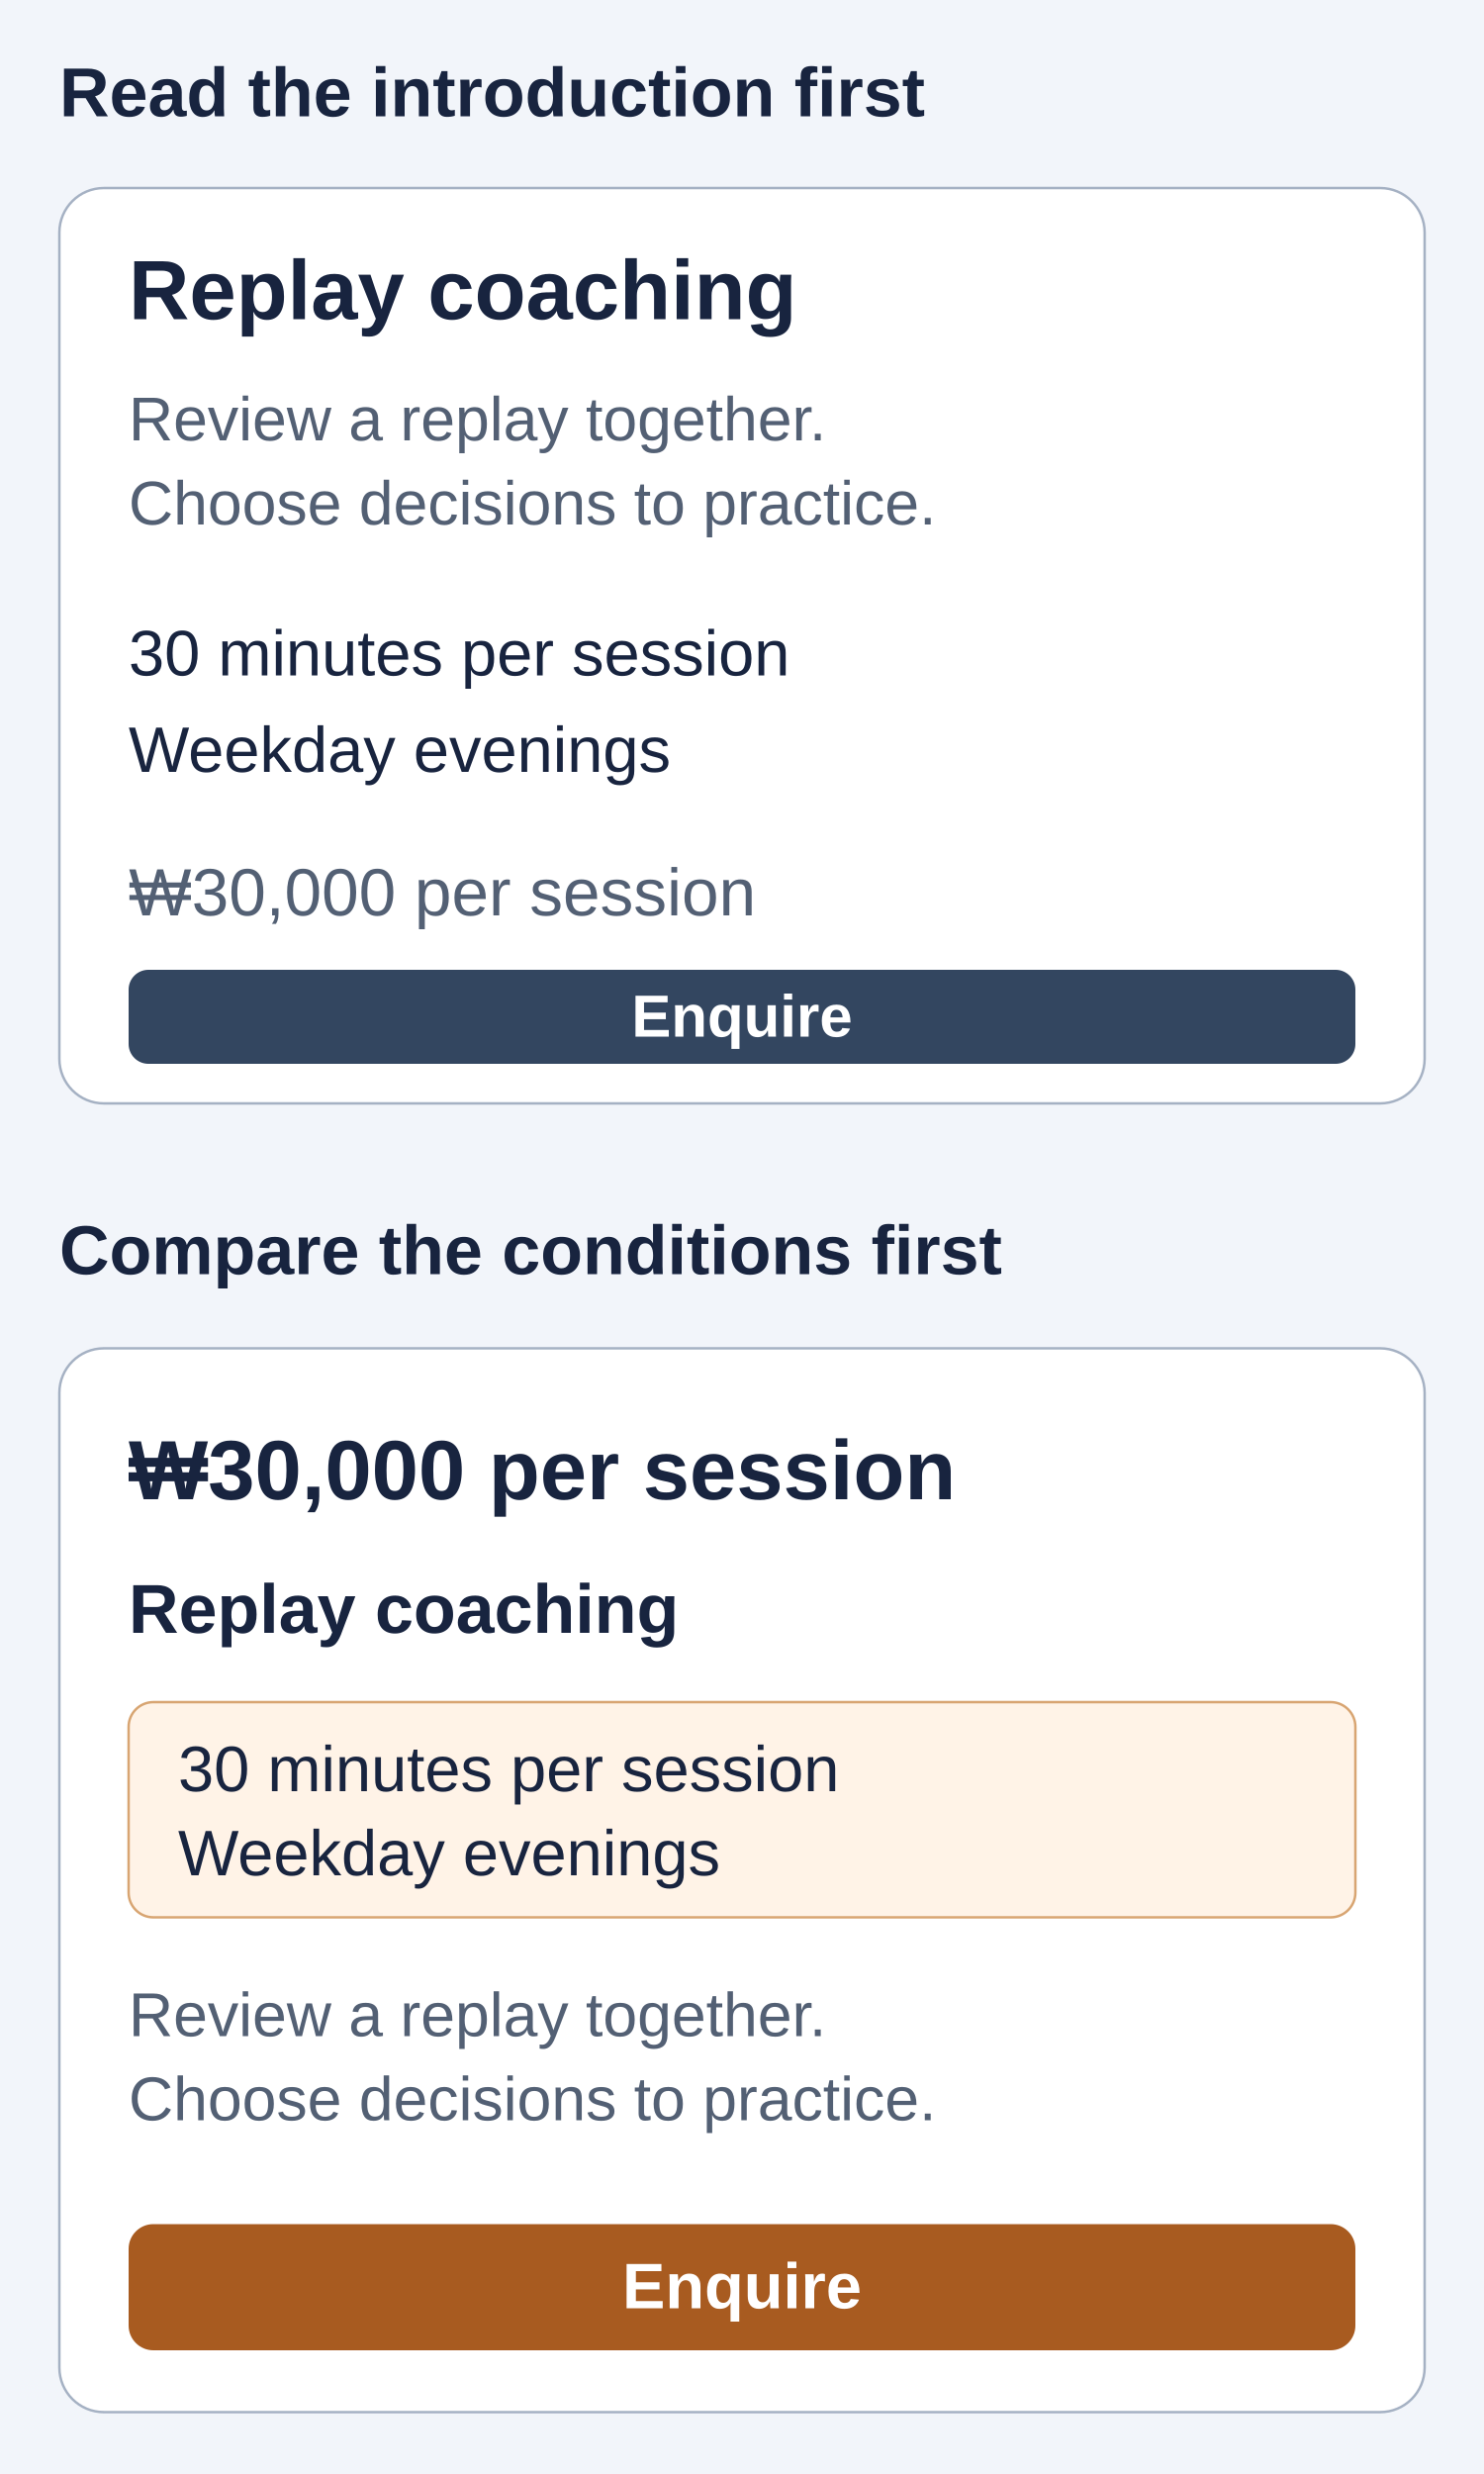
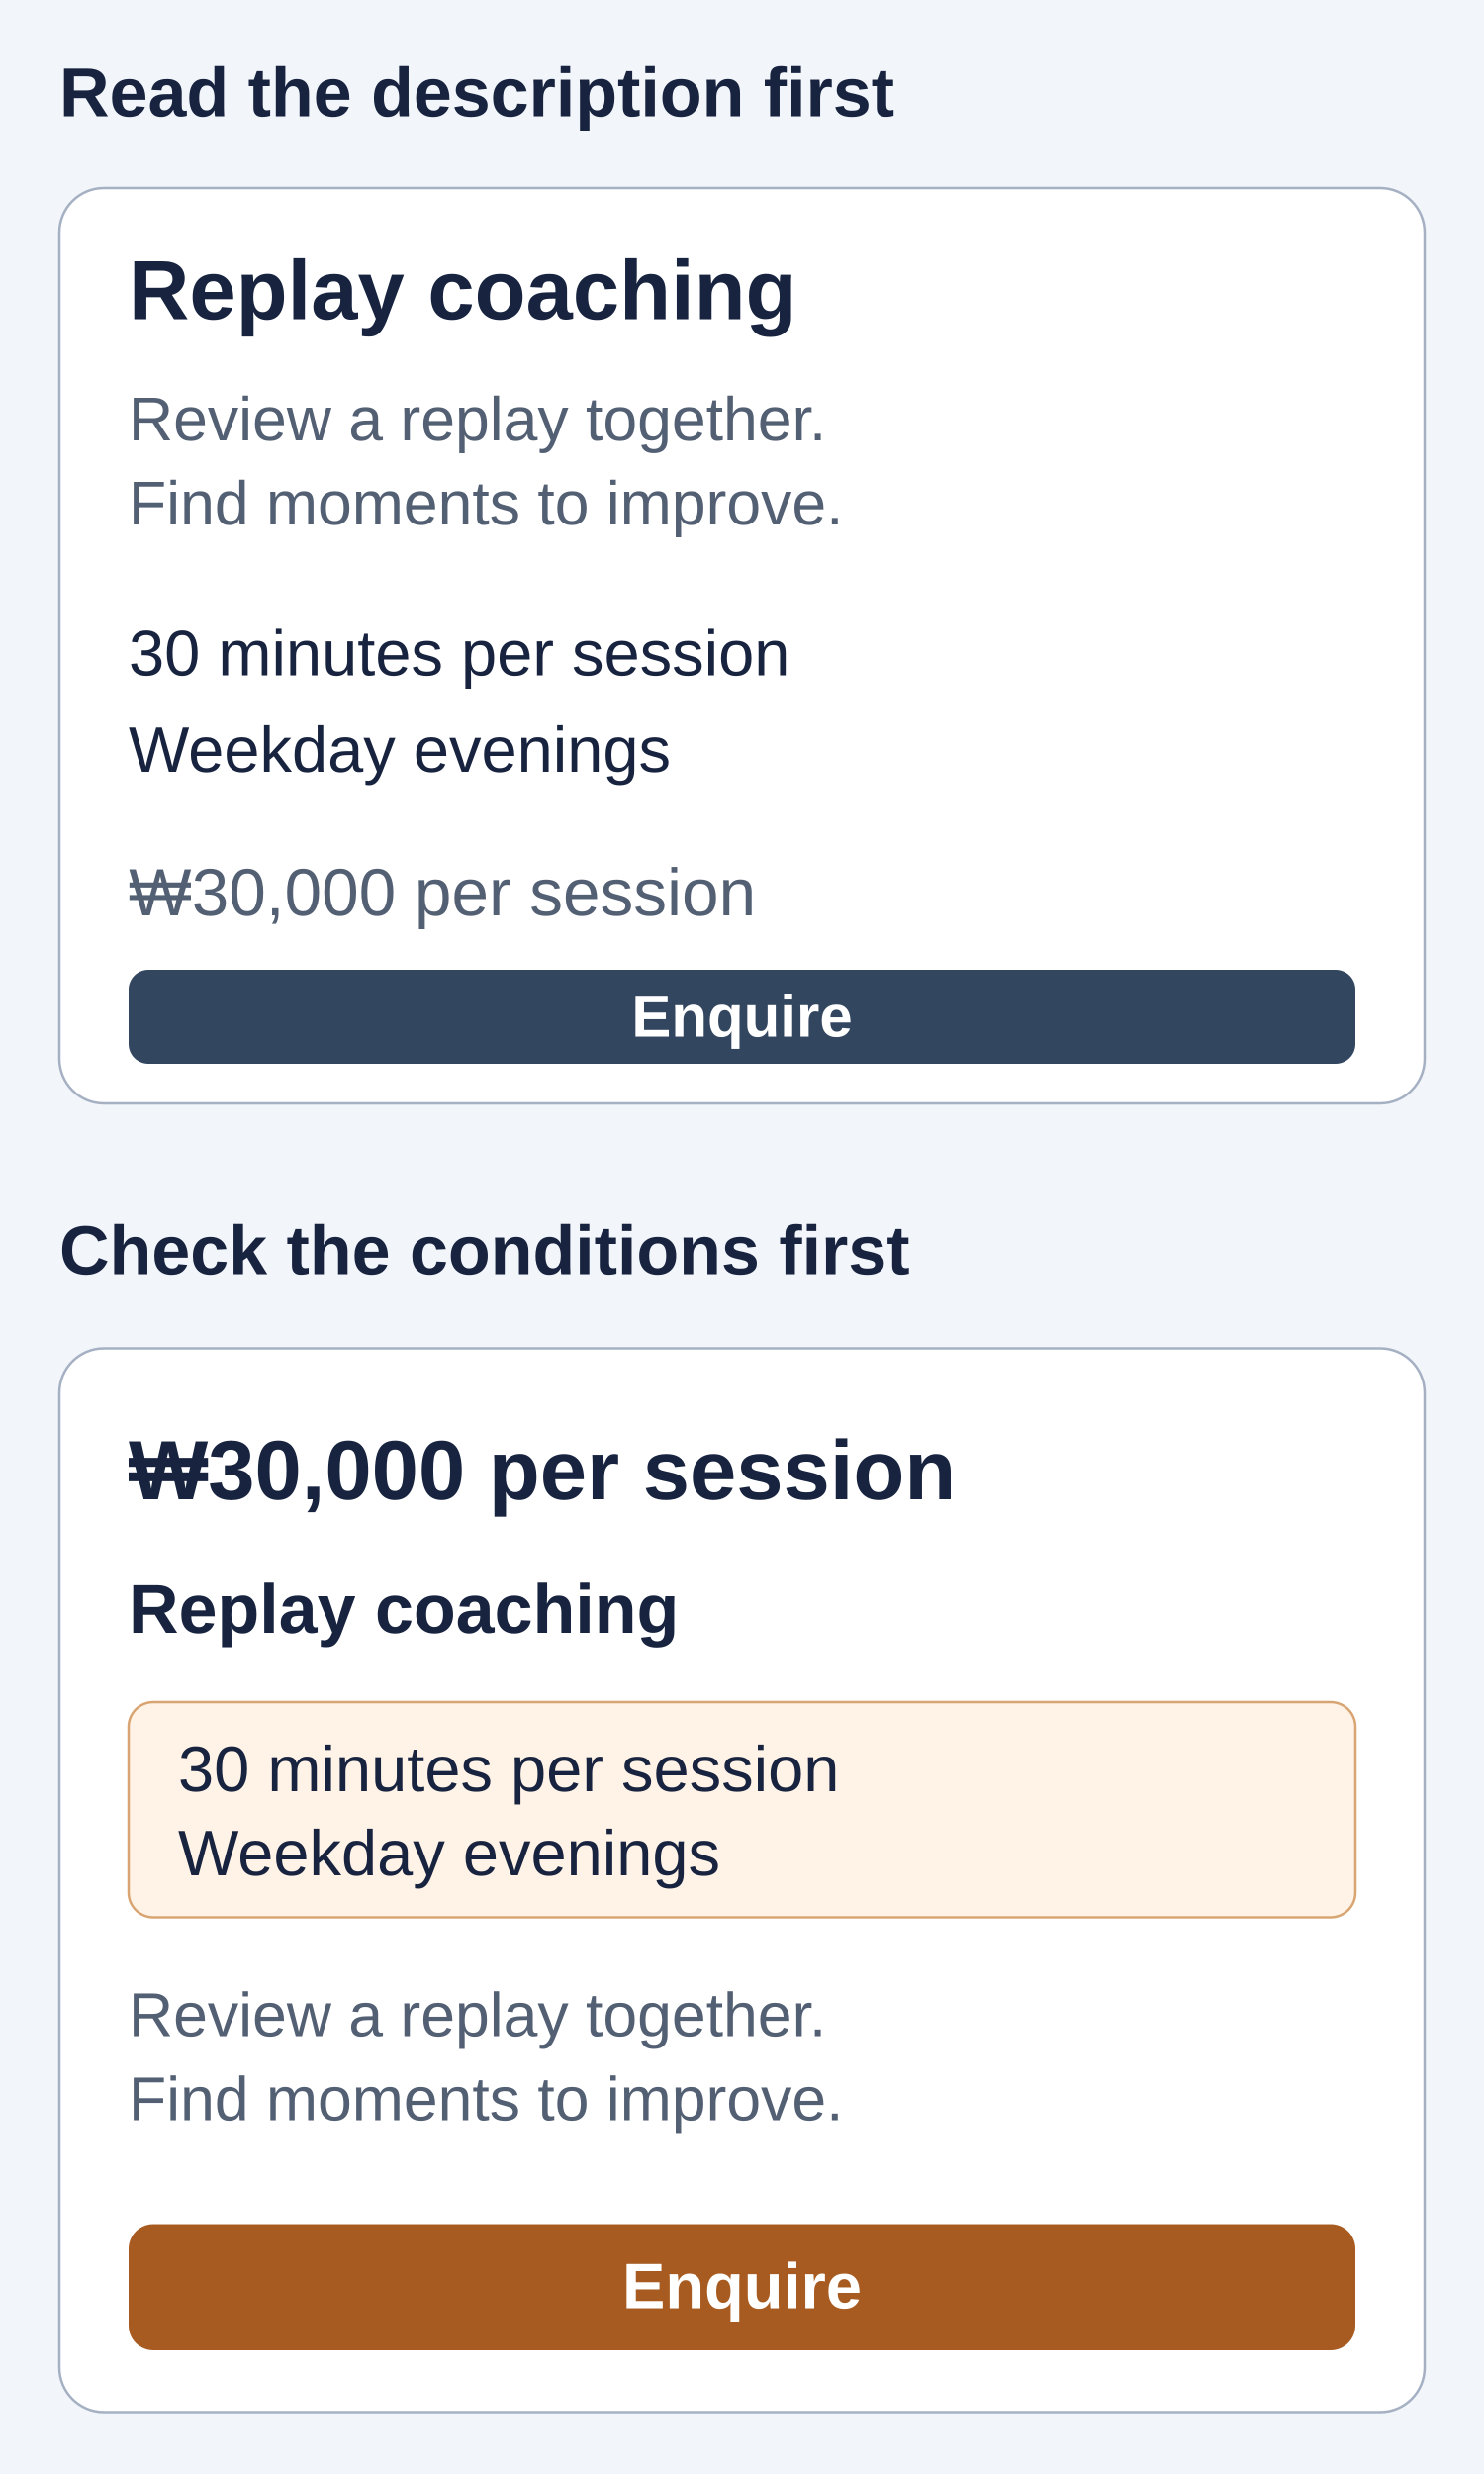
<svg xmlns="http://www.w3.org/2000/svg" width="600" height="1000" viewBox="0 0 600 1000" role="img" aria-labelledby="title">
  <style>text{font-family:system-ui,-apple-system,BlinkMacSystemFont,Arial,sans-serif;fill:#18243f}.muted{fill:#536074}</style>
  <rect x="0" y="0" width="600" height="1000" rx="0" fill="#f2f5fa" stroke="#f2f5fa" />
-   <text x="24" y="47" font-size="28" font-weight="600" class="">Read the introduction first</text>
+   <text x="24" y="47" font-size="28" font-weight="600" class="">Read the description first</text>
  <rect x="24" y="76" width="552" height="370" rx="18" fill="#fff" stroke="#a5b1c3" />
  <text x="52" y="129" font-size="34" font-weight="700" class="">Replay coaching</text>
  <text x="52" y="178" font-size="25" font-weight="400" class="muted">Review a replay together.</text>
-   <text x="52" y="212" font-size="25" font-weight="400" class="muted">Choose decisions to practice.</text>
+   <text x="52" y="212" font-size="25" font-weight="400" class="muted">Find moments to improve.</text>
  <text x="52" y="273" font-size="26" font-weight="400" class="">30 minutes per session</text>
  <text x="52" y="312" font-size="26" font-weight="400" class="">Weekday evenings</text>
  <text x="52" y="370" font-size="27" font-weight="400" class="muted">₩30,000 per session</text>
  <rect x="52" y="392" width="496" height="38" rx="8" fill="#334660" stroke="none" />
  <text text-anchor="middle" x="300" y="419" font-size="24" font-weight="600" class="" style="fill:#fff">Enquire</text>
-   <text x="24" y="515" font-size="28" font-weight="600" class="">Compare the conditions first</text>
+   <text x="24" y="515" font-size="28" font-weight="600" class="">Check the conditions first</text>
  <rect x="24" y="545" width="552" height="430" rx="18" fill="#fff" stroke="#a5b1c3" />
  <text x="52" y="606" font-size="34" font-weight="750" class="">₩30,000 per session</text>
  <text x="52" y="660" font-size="28" font-weight="600" class="">Replay coaching</text>
  <rect x="52" y="688" width="496" height="87" rx="10" fill="#fff3e7" stroke="#d8a572" />
  <text x="72" y="724" font-size="26" font-weight="400" class="">30 minutes per session</text>
  <text x="72" y="758" font-size="26" font-weight="400" class="">Weekday evenings</text>
  <text x="52" y="823" font-size="25" font-weight="400" class="muted">Review a replay together.</text>
-   <text x="52" y="857" font-size="25" font-weight="400" class="muted">Choose decisions to practice.</text>
+   <text x="52" y="857" font-size="25" font-weight="400" class="muted">Find moments to improve.</text>
  <rect x="52" y="899" width="496" height="51" rx="10" fill="#a85b20" stroke="none" />
  <text text-anchor="middle" x="300" y="933" font-size="26" font-weight="600" class="" style="fill:#fff">Enquire</text>
</svg>
